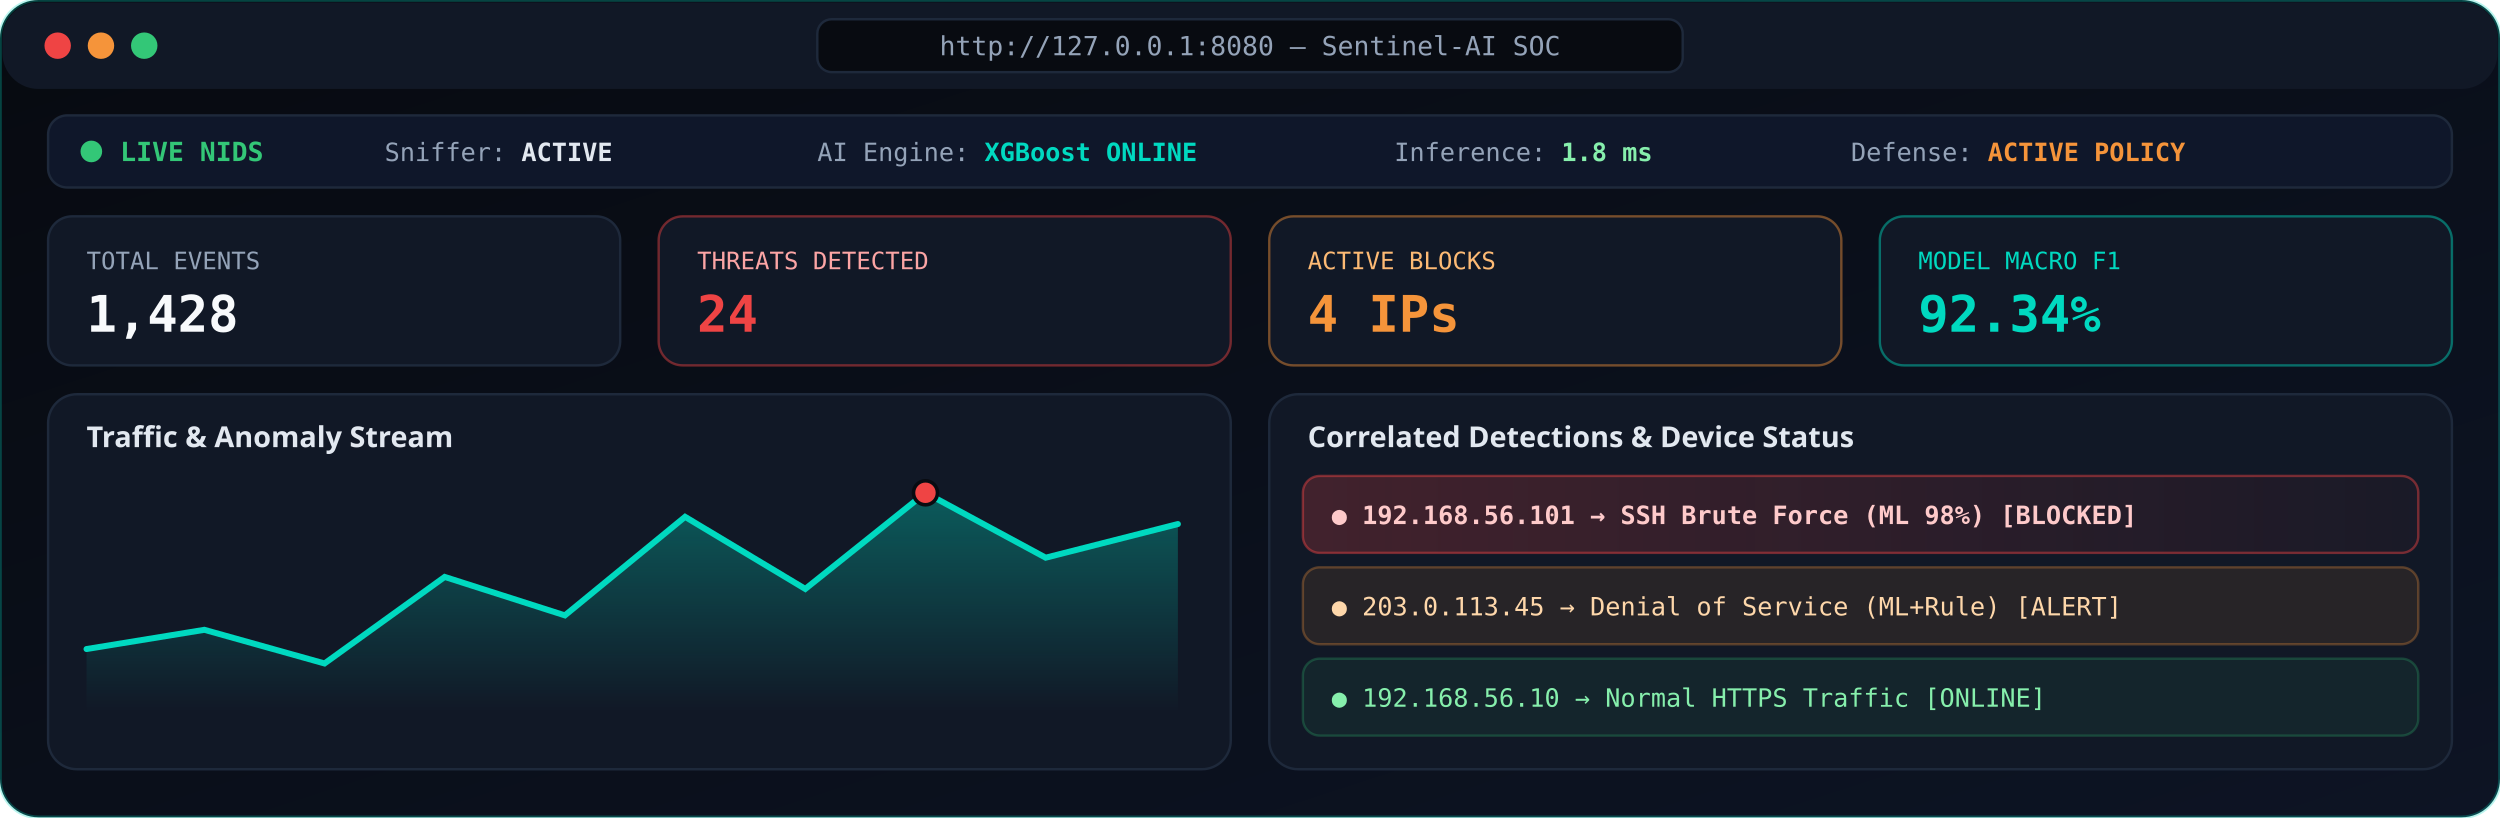
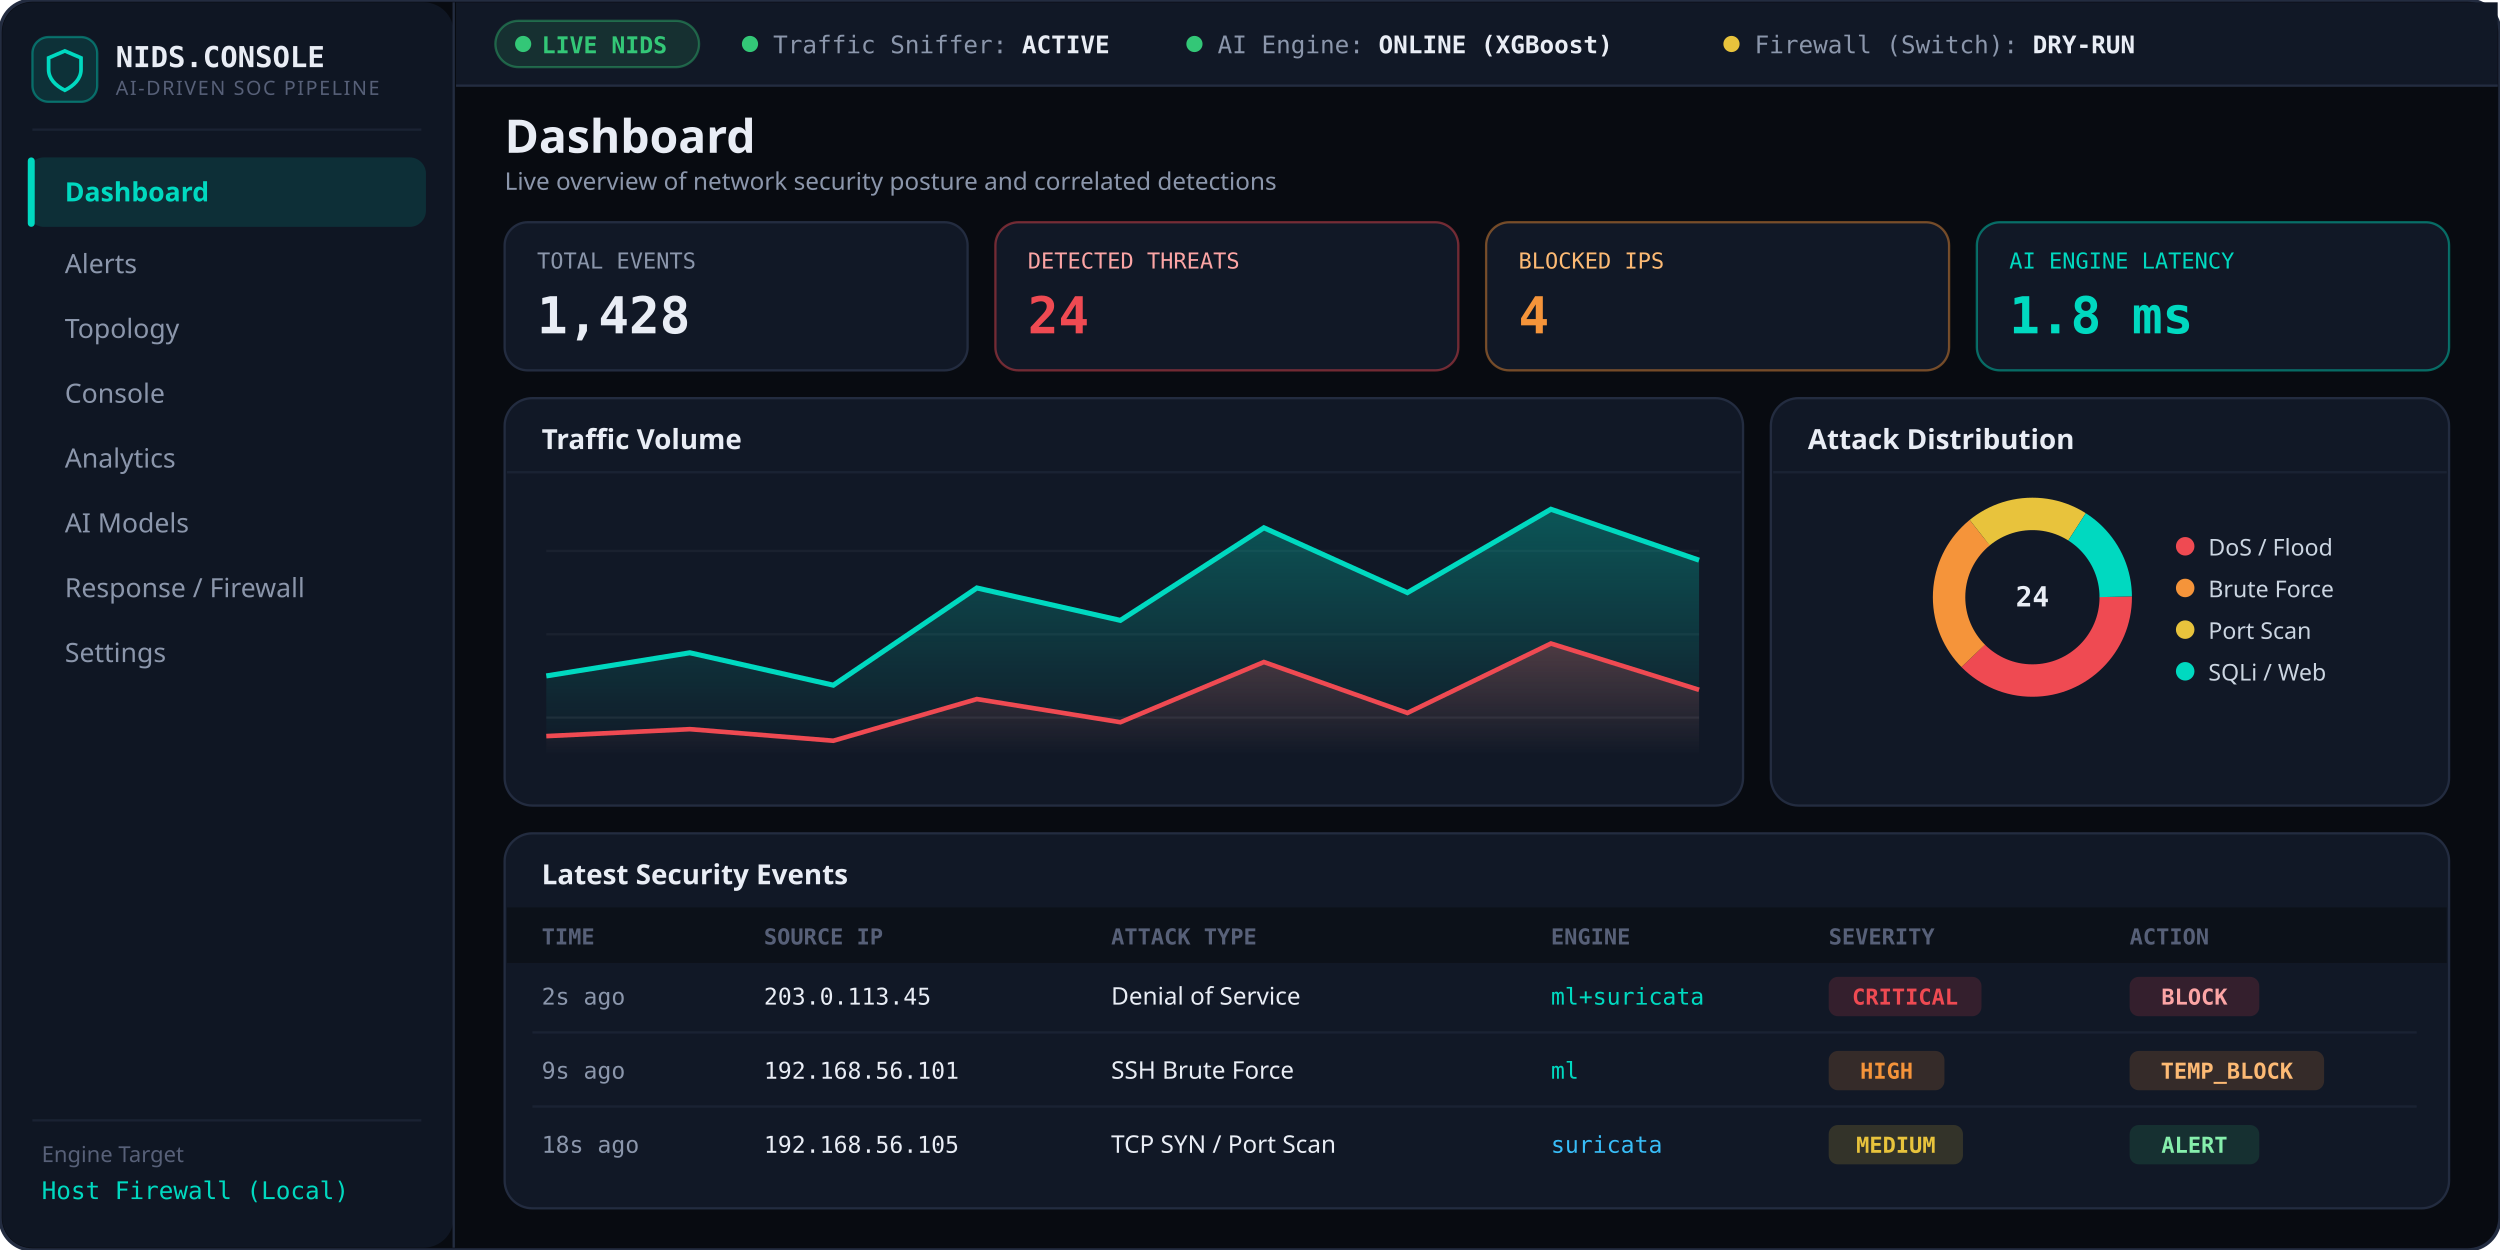
- <svg xmlns="http://www.w3.org/2000/svg" viewBox="0 0 1040 340" width="100%">
+ <svg xmlns="http://www.w3.org/2000/svg" viewBox="0 0 1080 540" width="100%">
  <defs>
-     <linearGradient id="bgSoc" x1="0" y1="0" x2="1" y2="1">
-       <stop offset="0%" stop-color="#070a10" />
-       <stop offset="100%" stop-color="#0d1424" />
-     </linearGradient>
-     <linearGradient id="areaGrad" x1="0" y1="0" x2="0" y2="1">
-       <stop offset="0%" stop-color="rgba(0,217,192,0.35)" />
+     <linearGradient id="areaTraffic" x1="0" y1="0" x2="0" y2="1">
+       <stop offset="0%" stop-color="rgba(0,217,192,0.32)" />
      <stop offset="100%" stop-color="rgba(0,217,192,0)" />
    </linearGradient>
-     <linearGradient id="redRowGrad" x1="0" y1="0" x2="1" y2="0">
-       <stop offset="0%" stop-color="rgba(239,68,68,0.22)" />
-       <stop offset="100%" stop-color="rgba(239,68,68,0.04)" />
+     <linearGradient id="areaThreats" x1="0" y1="0" x2="0" y2="1">
+       <stop offset="0%" stop-color="rgba(239,74,82,0.28)" />
+       <stop offset="100%" stop-color="rgba(239,74,82,0)" />
    </linearGradient>
  </defs>
  <style>
-     .blink-dot { animation: blinkDot 1.6s ease-in-out infinite; }
-     .wave-draw { stroke-dasharray: 900; animation: drawWave 4s ease-in-out infinite alternate; }
-     .alert-pulse { animation: alertGlow 2s ease-in-out infinite; }
-     @keyframes blinkDot { 0%, 100% { opacity: 1; } 50% { opacity: 0.35; } }
-     @keyframes drawWave { 0% { stroke-dashoffset: 180; } 100% { stroke-dashoffset: 0; } }
-     @keyframes alertGlow { 0%, 100% { opacity: 0.85; } 50% { opacity: 1; } }
+     .pulse-dot { animation: dotP 2s ease-in-out infinite; }
+     .line-anim { stroke-dasharray: 700; animation: drawL 3.5s ease-out infinite alternate; }
+     .donut-spin { transform-origin: 878px 258px; animation: donutS 14s linear infinite; }
+     @keyframes dotP { 0%, 100% { opacity: 1; } 50% { opacity: 0.35; } }
+     @keyframes drawL { 0% { stroke-dashoffset: 120; } 100% { stroke-dashoffset: 0; } }
+     @keyframes donutS { to { transform: rotate(360deg); } }
  </style>
-   <rect width="1040" height="340" rx="16" fill="url(#bgSoc)" stroke="rgba(0,217,192,0.28)" stroke-width="1.5" />
-   <rect x="1" y="1" width="1038" height="36" rx="15" fill="#111826" />
-   <circle cx="24" cy="19" r="5.5" fill="#ef4444" />
-   <circle cx="42" cy="19" r="5.5" fill="#f5943a" />
-   <circle cx="60" cy="19" r="5.5" fill="#33c777" />
-   <rect x="340" y="8" width="360" height="22" rx="6" fill="#080b11" stroke="#1e293b" />
-   <text x="520" y="23" text-anchor="middle" fill="#94a3b8" font-family="Consolas, monospace" font-size="11">http://127.0.0.1:8080  —  Sentinel-AI SOC</text>
-   <rect x="20" y="48" width="1000" height="30" rx="8" fill="#0f172a" stroke="#1e293b" />
-   <circle class="blink-dot" cx="38" cy="63" r="4.5" fill="#33c777" />
-   <text x="50" y="67" fill="#33c777" font-family="Consolas, monospace" font-size="11" font-weight="700">LIVE NIDS</text>
-   <text x="160" y="67" fill="#94a3b8" font-family="Consolas, monospace" font-size="10.5">Sniffer: <tspan fill="#e2e8f0" font-weight="700">ACTIVE</tspan>
+   <rect width="1080" height="540" rx="14" fill="#080b11" stroke="#232c40" stroke-width="1.5" />
+   <rect x="1" y="1" width="195" height="538" rx="13" fill="#0f1623" />
+   <line x1="196" y1="1" x2="196" y2="539" stroke="#232c40" stroke-width="1" />
+   <rect x="14" y="16" width="28" height="28" rx="7" fill="rgba(0,217,192,0.14)" stroke="rgba(0,217,192,0.4)" />
+   <path d="M28 22 L35 25 V30 C35 34 32 37 28 39 C24 37 21 34 21 30 V25 Z" fill="none" stroke="#00d9c0" stroke-width="1.6" />
+   <text x="50" y="29" fill="#e9edf5" font-family="Consolas, monospace" font-size="12.5" font-weight="700">NIDS.CONSOLE</text>
+   <text x="50" y="41" fill="#576078" font-family="Segoe UI, sans-serif" font-size="8.5" letter-spacing="0.7">AI-DRIVEN SOC PIPELINE</text>
+   <line x1="14" y1="56" x2="182" y2="56" stroke="#1a2233" />
+   <rect x="12" y="68" width="172" height="30" rx="7" fill="rgba(0,217,192,0.13)" />
+   <rect x="12" y="68" width="3" height="30" rx="1.5" fill="#00d9c0" />
+   <text x="28" y="87" fill="#00d9c0" font-family="Segoe UI, sans-serif" font-size="11.5" font-weight="600">Dashboard</text>
+   <text x="28" y="118" fill="#8b96ab" font-family="Segoe UI, sans-serif" font-size="11.5">Alerts</text>
+   <text x="28" y="146" fill="#8b96ab" font-family="Segoe UI, sans-serif" font-size="11.5">Topology</text>
+   <text x="28" y="174" fill="#8b96ab" font-family="Segoe UI, sans-serif" font-size="11.5">Console</text>
+   <text x="28" y="202" fill="#8b96ab" font-family="Segoe UI, sans-serif" font-size="11.5">Analytics</text>
+   <text x="28" y="230" fill="#8b96ab" font-family="Segoe UI, sans-serif" font-size="11.5">AI Models</text>
+   <text x="28" y="258" fill="#8b96ab" font-family="Segoe UI, sans-serif" font-size="11.5">Response / Firewall</text>
+   <text x="28" y="286" fill="#8b96ab" font-family="Segoe UI, sans-serif" font-size="11.5">Settings</text>
+   <line x1="14" y1="484" x2="182" y2="484" stroke="#1a2233" />
+   <text x="18" y="502" fill="#576078" font-family="Segoe UI, sans-serif" font-size="9.5">Engine Target</text>
+   <text x="18" y="518" fill="#00d9c0" font-family="Consolas, monospace" font-size="10.5">Host Firewall (Local)</text>
+   <rect x="197" y="1" width="882" height="36" fill="#111826" />
+   <line x1="197" y1="37" x2="1079" y2="37" stroke="#232c40" />
+   <rect x="214" y="9" width="88" height="20" rx="10" fill="rgba(51,199,119,0.14)" stroke="rgba(51,199,119,0.4)" />
+   <circle class="pulse-dot" cx="226" cy="19" r="3.5" fill="#33c777" />
+   <text x="234" y="23" fill="#33c777" font-family="Consolas, monospace" font-size="10" font-weight="700">LIVE NIDS</text>
+   <circle class="pulse-dot" cx="324" cy="19" r="3.5" fill="#33c777" />
+   <text x="334" y="23" fill="#8b96ab" font-family="Consolas, monospace" font-size="10.5">Traffic Sniffer: <tspan fill="#e9edf5" font-weight="700">ACTIVE</tspan>
  </text>
-   <text x="340" y="67" fill="#94a3b8" font-family="Consolas, monospace" font-size="10.5">AI Engine: <tspan fill="#00d9c0" font-weight="700">XGBoost ONLINE</tspan>
+   <circle class="pulse-dot" cx="516" cy="19" r="3.5" fill="#33c777" />
+   <text x="526" y="23" fill="#8b96ab" font-family="Consolas, monospace" font-size="10.5">AI Engine: <tspan fill="#e9edf5" font-weight="700">ONLINE (XGBoost)</tspan>
  </text>
-   <text x="580" y="67" fill="#94a3b8" font-family="Consolas, monospace" font-size="10.5">Inference: <tspan fill="#86efac" font-weight="700">1.8 ms</tspan>
+   <circle cx="748" cy="19" r="3.5" fill="#e8c33c" />
+   <text x="758" y="23" fill="#8b96ab" font-family="Consolas, monospace" font-size="10.5">Firewall (Switch): <tspan fill="#e9edf5" font-weight="700">DRY-RUN</tspan>
  </text>
-   <text x="770" y="67" fill="#94a3b8" font-family="Consolas, monospace" font-size="10.5">Defense: <tspan fill="#f5943a" font-weight="700">ACTIVE POLICY</tspan>
-   </text>
-   <rect x="20" y="90" width="238" height="62" rx="10" fill="#111826" stroke="#1e293b" />
-   <text x="36" y="112" fill="#94a3b8" font-family="Consolas, monospace" font-size="10">TOTAL EVENTS</text>
-   <text x="36" y="138" fill="#f8fafc" font-family="Consolas, monospace" font-size="21" font-weight="800">1,428</text>
-   <rect x="274" y="90" width="238" height="62" rx="10" fill="#111826" stroke="rgba(239,68,68,0.45)" />
-   <text x="290" y="112" fill="#fca5a5" font-family="Consolas, monospace" font-size="10">THREATS DETECTED</text>
-   <text x="290" y="138" fill="#ef4444" font-family="Consolas, monospace" font-size="21" font-weight="800">24</text>
-   <rect x="528" y="90" width="238" height="62" rx="10" fill="#111826" stroke="rgba(245,148,58,0.45)" />
-   <text x="544" y="112" fill="#fdba74" font-family="Consolas, monospace" font-size="10">ACTIVE BLOCKS</text>
-   <text x="544" y="138" fill="#f5943a" font-family="Consolas, monospace" font-size="21" font-weight="800">4 IPs</text>
-   <rect x="782" y="90" width="238" height="62" rx="10" fill="#111826" stroke="rgba(0,217,192,0.45)" />
-   <text x="798" y="112" fill="#00d9c0" font-family="Consolas, monospace" font-size="10">MODEL MACRO F1</text>
-   <text x="798" y="138" fill="#00d9c0" font-family="Consolas, monospace" font-size="21" font-weight="800">92.34%</text>
-   <rect x="20" y="164" width="492" height="156" rx="12" fill="#111826" stroke="#1e293b" />
-   <text x="36" y="186" fill="#e2e8f0" font-family="Segoe UI, sans-serif" font-size="12" font-weight="700">Traffic &amp; Anomaly Stream</text>
-   <path d="M 36 296 L 36 270 L 85 262 L 135 276 L 185 240 L 235 256 L 285 215 L 335 245 L 385 205 L 435 232 L 490 218 L 490 296 Z" fill="url(#areaGrad)" />
-   <path class="wave-draw" d="M 36 270 L 85 262 L 135 276 L 185 240 L 235 256 L 285 215 L 335 245 L 385 205 L 435 232 L 490 218" fill="none" stroke="#00d9c0" stroke-width="2.5" stroke-linecap="round" />
-   <circle class="blink-dot" cx="385" cy="205" r="5" fill="#ef4444" stroke="#080b11" stroke-width="1.5" />
-   <rect x="528" y="164" width="492" height="156" rx="12" fill="#111826" stroke="#1e293b" />
-   <text x="544" y="186" fill="#e2e8f0" font-family="Segoe UI, sans-serif" font-size="12" font-weight="700">Correlated Detections &amp; Device Status</text>
-   <rect class="alert-pulse" x="542" y="198" width="464" height="32" rx="7" fill="url(#redRowGrad)" stroke="rgba(239,68,68,0.45)" />
-   <text x="554" y="218" fill="#fecaca" font-family="Consolas, monospace" font-size="10.5" font-weight="700">● 192.168.56.101  →  SSH Brute Force  (ML 98%)   [BLOCKED]</text>
-   <rect x="542" y="236" width="464" height="32" rx="7" fill="rgba(245,148,58,0.1)" stroke="rgba(245,148,58,0.3)" />
-   <text x="554" y="256" fill="#fed7aa" font-family="Consolas, monospace" font-size="10.5">● 203.0.113.45    →  Denial of Service (ML+Rule) [ALERT]</text>
-   <rect x="542" y="274" width="464" height="32" rx="7" fill="rgba(51,199,119,0.08)" stroke="rgba(51,199,119,0.25)" />
-   <text x="554" y="294" fill="#86efac" font-family="Consolas, monospace" font-size="10.5">● 192.168.56.10   →  Normal HTTPS Traffic          [ONLINE]</text>
+   <text x="218" y="66" fill="#e9edf5" font-family="Segoe UI, sans-serif" font-size="20" font-weight="700">Dashboard</text>
+   <text x="218" y="82" fill="#8b96ab" font-family="Segoe UI, sans-serif" font-size="10.5">Live overview of network security posture and correlated detections</text>
+   <rect x="218" y="96" width="200" height="64" rx="10" fill="#111826" stroke="#232c40" />
+   <text x="232" y="116" fill="#8b96ab" font-family="Consolas, monospace" font-size="9.5">TOTAL EVENTS</text>
+   <text x="232" y="144" fill="#e9edf5" font-family="Consolas, monospace" font-size="22" font-weight="800">1,428</text>
+   <rect x="430" y="96" width="200" height="64" rx="10" fill="#111826" stroke="rgba(239,74,82,0.45)" />
+   <text x="444" y="116" fill="#fca5a5" font-family="Consolas, monospace" font-size="9.5">DETECTED THREATS</text>
+   <text x="444" y="144" fill="#ef4a52" font-family="Consolas, monospace" font-size="22" font-weight="800">24</text>
+   <rect x="642" y="96" width="200" height="64" rx="10" fill="#111826" stroke="rgba(245,148,58,0.45)" />
+   <text x="656" y="116" fill="#fdba74" font-family="Consolas, monospace" font-size="9.5">BLOCKED IPS</text>
+   <text x="656" y="144" fill="#f5943a" font-family="Consolas, monospace" font-size="22" font-weight="800">4</text>
+   <rect x="854" y="96" width="204" height="64" rx="10" fill="#111826" stroke="rgba(0,217,192,0.45)" />
+   <text x="868" y="116" fill="#00d9c0" font-family="Consolas, monospace" font-size="9.5">AI ENGINE LATENCY</text>
+   <text x="868" y="144" fill="#00d9c0" font-family="Consolas, monospace" font-size="22" font-weight="800">1.8 ms</text>
+   <rect x="218" y="172" width="535" height="176" rx="12" fill="#111826" stroke="#232c40" />
+   <text x="234" y="194" fill="#e9edf5" font-family="Segoe UI, sans-serif" font-size="12" font-weight="700">Traffic Volume</text>
+   <line x1="219" y1="204" x2="752" y2="204" stroke="#1a2233" />
+   <line x1="236" y1="238" x2="734" y2="238" stroke="rgba(255,255,255,0.04)" />
+   <line x1="236" y1="274" x2="734" y2="274" stroke="rgba(255,255,255,0.04)" />
+   <line x1="236" y1="310" x2="734" y2="310" stroke="rgba(255,255,255,0.06)" />
+   <path d="M 236 326 L 236 292 L 298 282 L 360 296 L 422 254 L 484 268 L 546 228 L 608 256 L 670 220 L 734 242 L 734 326 Z" fill="url(#areaTraffic)" />
+   <path class="line-anim" d="M 236 292 L 298 282 L 360 296 L 422 254 L 484 268 L 546 228 L 608 256 L 670 220 L 734 242" fill="none" stroke="#00d9c0" stroke-width="2.2" />
+   <path d="M 236 326 L 236 318 L 298 315 L 360 320 L 422 302 L 484 312 L 546 286 L 608 308 L 670 278 L 734 298 L 734 326 Z" fill="url(#areaThreats)" />
+   <path class="line-anim" d="M 236 318 L 298 315 L 360 320 L 422 302 L 484 312 L 546 286 L 608 308 L 670 278 L 734 298" fill="none" stroke="#ef4a52" stroke-width="2" />
+   <rect x="765" y="172" width="293" height="176" rx="12" fill="#111826" stroke="#232c40" />
+   <text x="781" y="194" fill="#e9edf5" font-family="Segoe UI, sans-serif" font-size="12" font-weight="700">Attack Distribution</text>
+   <line x1="766" y1="204" x2="1057" y2="204" stroke="#1a2233" />
+   <g class="donut-spin">
+     <circle cx="878" cy="258" r="36" fill="none" stroke="#ef4a52" stroke-width="14" stroke-dasharray="85 141" stroke-dashoffset="0" />
+     <circle cx="878" cy="258" r="36" fill="none" stroke="#f5943a" stroke-width="14" stroke-dasharray="60 166" stroke-dashoffset="-85" />
+     <circle cx="878" cy="258" r="36" fill="none" stroke="#e8c33c" stroke-width="14" stroke-dasharray="45 181" stroke-dashoffset="-145" />
+     <circle cx="878" cy="258" r="36" fill="none" stroke="#00d9c0" stroke-width="14" stroke-dasharray="36 190" stroke-dashoffset="-190" />
+   </g>
+   <text x="878" y="262" text-anchor="middle" fill="#e9edf5" font-family="Consolas, monospace" font-size="12" font-weight="700">24</text>
+   <circle cx="944" cy="236" r="4" fill="#ef4a52" />
+   <text x="954" y="240" fill="#cbd5e1" font-family="Segoe UI, sans-serif" font-size="10">DoS / Flood</text>
+   <circle cx="944" cy="254" r="4" fill="#f5943a" />
+   <text x="954" y="258" fill="#cbd5e1" font-family="Segoe UI, sans-serif" font-size="10">Brute Force</text>
+   <circle cx="944" cy="272" r="4" fill="#e8c33c" />
+   <text x="954" y="276" fill="#cbd5e1" font-family="Segoe UI, sans-serif" font-size="10">Port Scan</text>
+   <circle cx="944" cy="290" r="4" fill="#00d9c0" />
+   <text x="954" y="294" fill="#cbd5e1" font-family="Segoe UI, sans-serif" font-size="10">SQLi / Web</text>
+   <rect x="218" y="360" width="840" height="162" rx="12" fill="#111826" stroke="#232c40" />
+   <text x="234" y="382" fill="#e9edf5" font-family="Segoe UI, sans-serif" font-size="12" font-weight="700">Latest Security Events</text>
+   <rect x="219" y="392" width="838" height="24" fill="#0c1119" />
+   <text x="234" y="408" fill="#576078" font-family="Consolas, monospace" font-size="9.5" font-weight="700">TIME</text>
+   <text x="330" y="408" fill="#576078" font-family="Consolas, monospace" font-size="9.5" font-weight="700">SOURCE IP</text>
+   <text x="480" y="408" fill="#576078" font-family="Consolas, monospace" font-size="9.5" font-weight="700">ATTACK TYPE</text>
+   <text x="670" y="408" fill="#576078" font-family="Consolas, monospace" font-size="9.5" font-weight="700">ENGINE</text>
+   <text x="790" y="408" fill="#576078" font-family="Consolas, monospace" font-size="9.5" font-weight="700">SEVERITY</text>
+   <text x="920" y="408" fill="#576078" font-family="Consolas, monospace" font-size="9.5" font-weight="700">ACTION</text>
+   <text x="234" y="434" fill="#8b96ab" font-family="Consolas, monospace" font-size="10">2s ago</text>
+   <text x="330" y="434" fill="#e9edf5" font-family="Consolas, monospace" font-size="10">203.0.113.45</text>
+   <text x="480" y="434" fill="#e9edf5" font-family="Segoe UI, sans-serif" font-size="10.5">Denial of Service</text>
+   <text x="670" y="434" fill="#00d9c0" font-family="Consolas, monospace" font-size="10">ml+suricata</text>
+   <rect x="790" y="422" width="66" height="17" rx="4" fill="rgba(239,74,82,0.16)" />
+   <text x="823" y="434" text-anchor="middle" fill="#ef4a52" font-family="Consolas, monospace" font-size="9.5" font-weight="700">CRITICAL</text>
+   <rect x="920" y="422" width="56" height="17" rx="4" fill="rgba(239,74,82,0.16)" />
+   <text x="948" y="434" text-anchor="middle" fill="#fca5a5" font-family="Consolas, monospace" font-size="9.5" font-weight="700">BLOCK</text>
+   <line x1="230" y1="446" x2="1044" y2="446" stroke="#1a2233" />
+   <text x="234" y="466" fill="#8b96ab" font-family="Consolas, monospace" font-size="10">9s ago</text>
+   <text x="330" y="466" fill="#e9edf5" font-family="Consolas, monospace" font-size="10">192.168.56.101</text>
+   <text x="480" y="466" fill="#e9edf5" font-family="Segoe UI, sans-serif" font-size="10.5">SSH Brute Force</text>
+   <text x="670" y="466" fill="#00d9c0" font-family="Consolas, monospace" font-size="10">ml</text>
+   <rect x="790" y="454" width="50" height="17" rx="4" fill="rgba(245,148,58,0.16)" />
+   <text x="815" y="466" text-anchor="middle" fill="#f5943a" font-family="Consolas, monospace" font-size="9.5" font-weight="700">HIGH</text>
+   <rect x="920" y="454" width="84" height="17" rx="4" fill="rgba(245,148,58,0.16)" />
+   <text x="962" y="466" text-anchor="middle" fill="#fdba74" font-family="Consolas, monospace" font-size="9.5" font-weight="700">TEMP_BLOCK</text>
+   <line x1="230" y1="478" x2="1044" y2="478" stroke="#1a2233" />
+   <text x="234" y="498" fill="#8b96ab" font-family="Consolas, monospace" font-size="10">18s ago</text>
+   <text x="330" y="498" fill="#e9edf5" font-family="Consolas, monospace" font-size="10">192.168.56.105</text>
+   <text x="480" y="498" fill="#e9edf5" font-family="Segoe UI, sans-serif" font-size="10.5">TCP SYN / Port Scan</text>
+   <text x="670" y="498" fill="#38bdf8" font-family="Consolas, monospace" font-size="10">suricata</text>
+   <rect x="790" y="486" width="58" height="17" rx="4" fill="rgba(232,195,60,0.16)" />
+   <text x="819" y="498" text-anchor="middle" fill="#e8c33c" font-family="Consolas, monospace" font-size="9.5" font-weight="700">MEDIUM</text>
+   <rect x="920" y="486" width="56" height="17" rx="4" fill="rgba(51,199,119,0.14)" />
+   <text x="948" y="498" text-anchor="middle" fill="#86efac" font-family="Consolas, monospace" font-size="9.5" font-weight="700">ALERT</text>
</svg>
